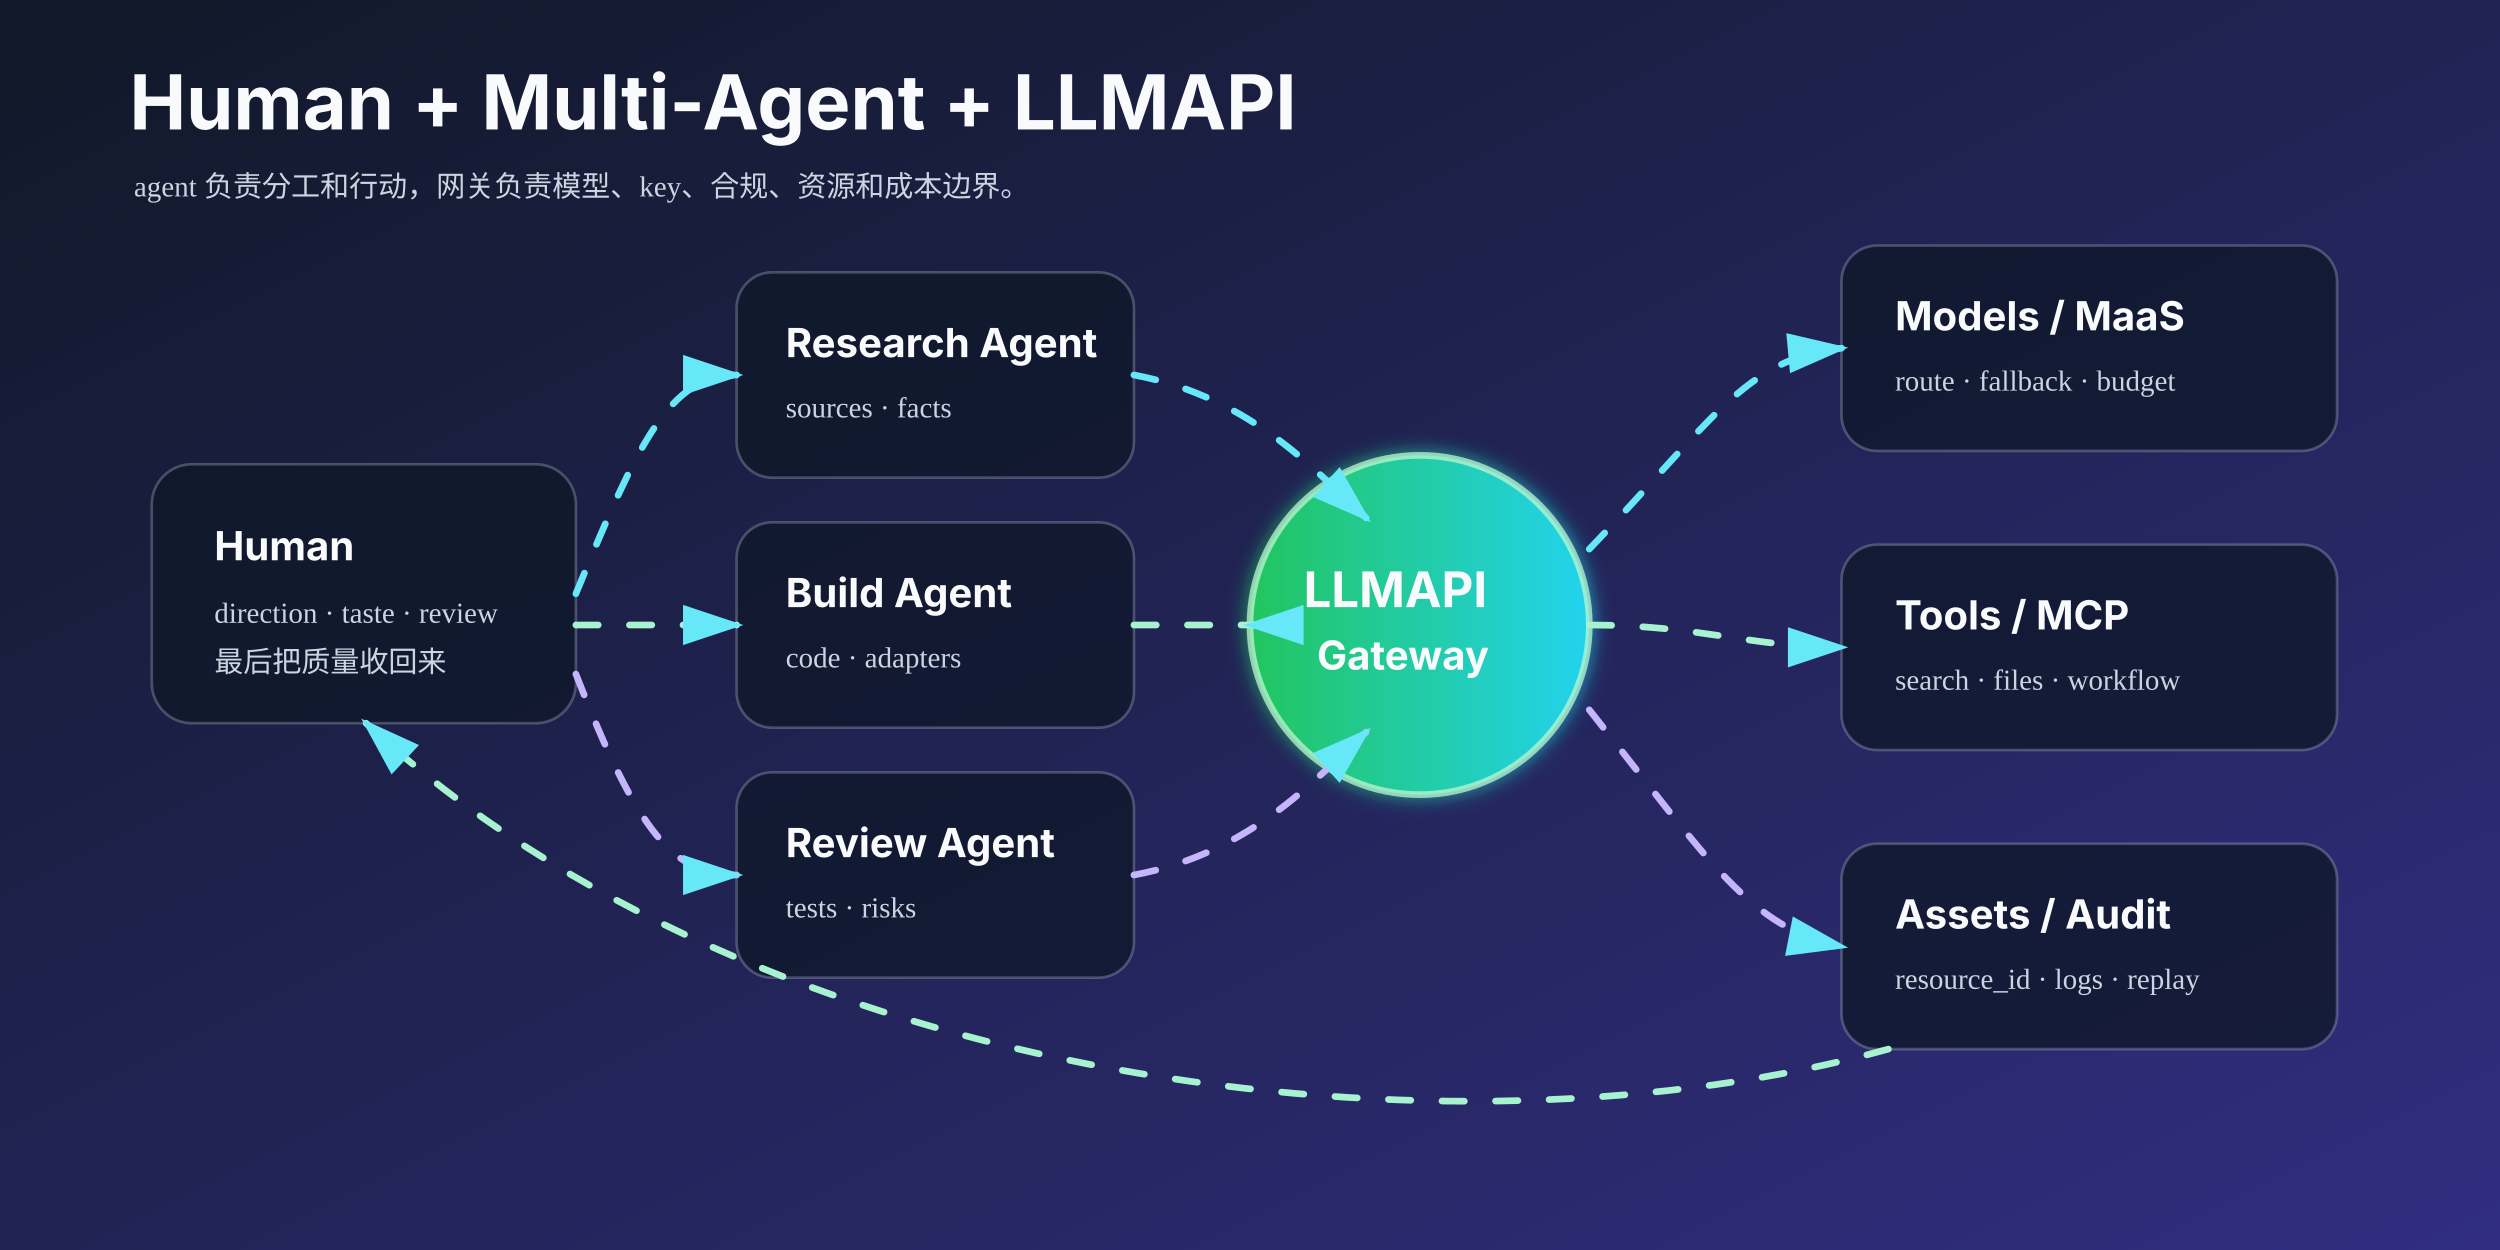
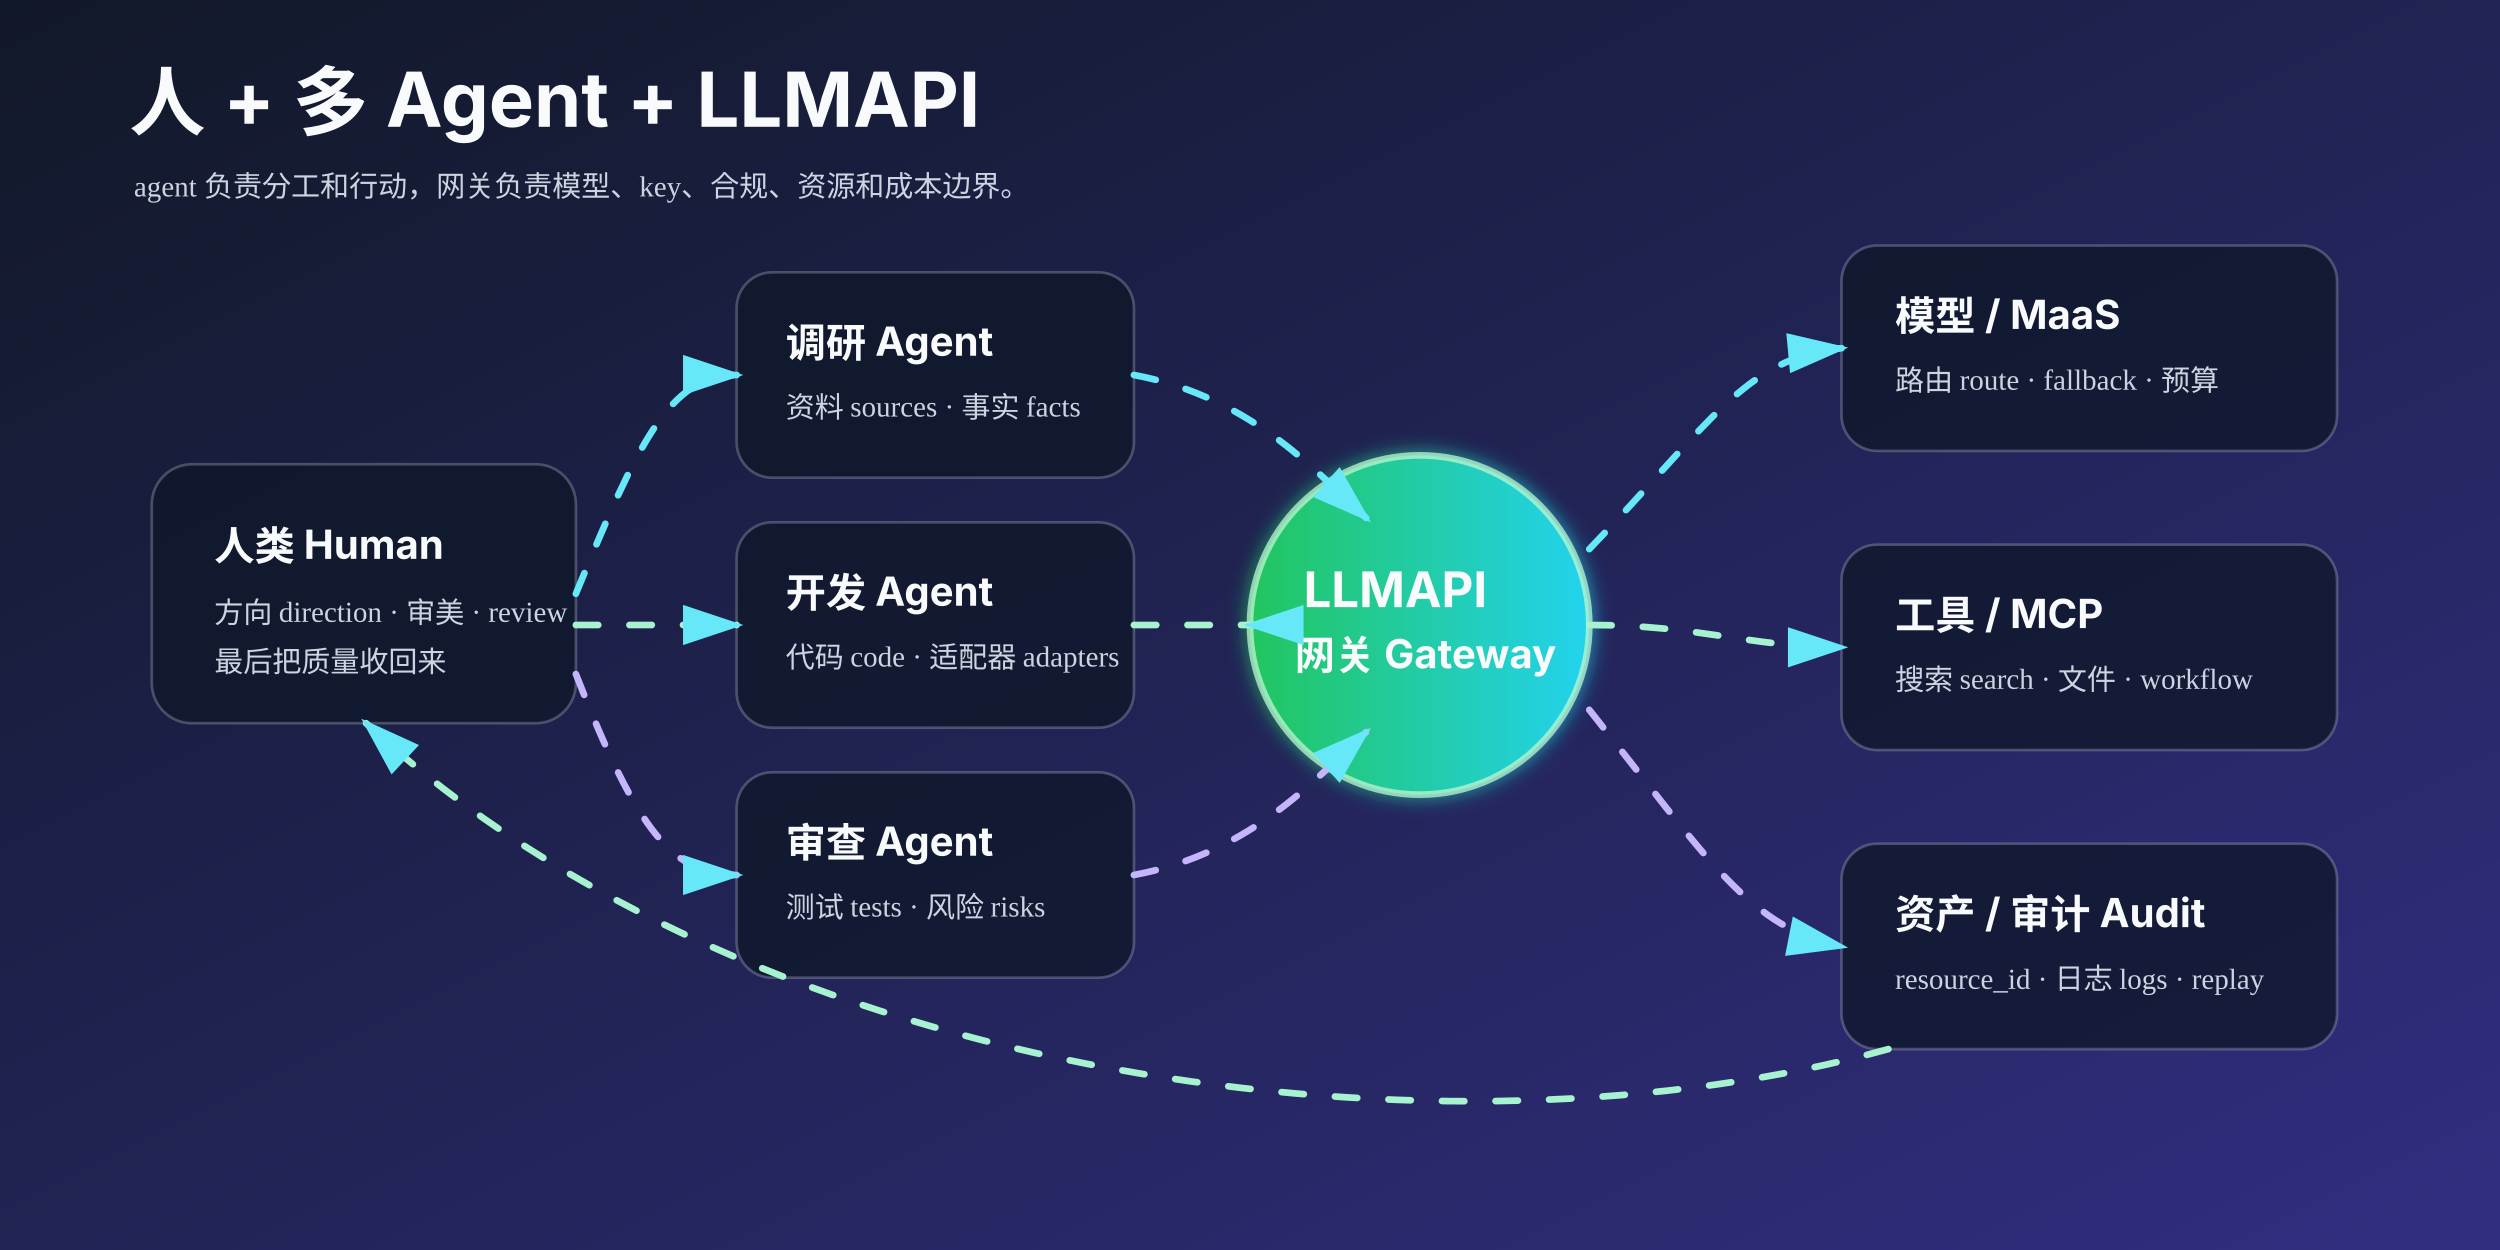
<svg xmlns="http://www.w3.org/2000/svg" viewBox="0 0 1120 560" role="img" aria-labelledby="title desc">
  <defs>
    <linearGradient id="bg" x1="0" y1="0" x2="1" y2="1">
      <stop offset="0%" stop-color="#111827" />
      <stop offset="100%" stop-color="#312e81" />
    </linearGradient>
    <linearGradient id="hub" x1="0" x2="1">
      <stop offset="0%" stop-color="#22c55e" />
      <stop offset="100%" stop-color="#22d3ee" />
    </linearGradient>
    <filter id="glow" x="-30%" y="-30%" width="160%" height="160%">
      <feGaussianBlur stdDeviation="5" result="blur" />
      <feMerge>
        <feMergeNode in="blur" />
        <feMergeNode in="SourceGraphic" />
      </feMerge>
    </filter>
    <style>
      .bg { fill: url(#bg); }
      .card { fill: rgba(15,23,42,.78); stroke: rgba(203,213,225,.28); stroke-width: 1.2; }
      .hub { fill: url(#hub); filter: url(#glow); }
      .txt { font-family: ui-sans-serif, system-ui, -apple-system, BlinkMacSystemFont, "Segoe UI", sans-serif; fill: #f8fafc; font-weight: 750; font-size: 18px; }
      .sub { fill: #cbd5e1; font-size: 13px; font-weight: 500; }
      .line { fill: none; stroke: #67e8f9; stroke-width: 3; stroke-linecap: round; stroke-dasharray: 10 14; animation: dash 3.6s linear infinite; marker-end: url(#arrow); }
      .line2 { stroke: #a7f3d0; animation-duration: 4.5s; }
      .line3 { stroke: #c4b5fd; animation-duration: 5.2s; }
      .pulse { fill: none; stroke: #bbf7d0; stroke-width: 3; opacity: .75; animation: pulse 2.8s ease-out infinite; }
      @keyframes dash { to { stroke-dashoffset: -96; } }
      @keyframes pulse { 0% { r: 74; opacity: .5; } 100% { r: 132; opacity: 0; } }
    </style>
    <marker id="arrow" markerWidth="10" markerHeight="10" refX="8" refY="3" orient="auto" markerUnits="strokeWidth">
      <path d="M0,0 L0,6 L9,3 z" fill="#67e8f9" />
    </marker>
  </defs>
  <rect class="bg" width="1120" height="560" />
-   <text x="58" y="58" class="txt" style="font-size:34px">Human + Multi-Agent + LLMAPI</text>
+   <text x="58" y="58" class="txt" style="font-size:34px">人 + 多 Agent + LLMAPI</text>
  <text x="60" y="88" class="sub">agent 负责分工和行动，网关负责模型、key、合规、资源和成本边界。</text>
  <g transform="translate(68 208)">
    <rect class="card" width="190" height="116" rx="18" />
-     <text x="28" y="43" class="txt">Human</text>
-     <text x="28" y="71" class="sub">direction · taste · review</text>
+     <text x="28" y="43" class="txt">人类 Human</text>
+     <text x="28" y="71" class="sub">方向 direction · 审美 · review</text>
    <text x="28" y="93" class="sub">最后把质量收回来</text>
  </g>
  <g transform="translate(330 122)">
    <rect class="card" width="178" height="92" rx="16" />
-     <text x="22" y="38" class="txt">Research Agent</text>
-     <text x="22" y="65" class="sub">sources · facts</text>
+     <text x="22" y="38" class="txt">调研 Agent</text>
+     <text x="22" y="65" class="sub">资料 sources · 事实 facts</text>
  </g>
  <g transform="translate(330 234)">
    <rect class="card" width="178" height="92" rx="16" />
-     <text x="22" y="38" class="txt">Build Agent</text>
-     <text x="22" y="65" class="sub">code · adapters</text>
+     <text x="22" y="38" class="txt">开发 Agent</text>
+     <text x="22" y="65" class="sub">代码 code · 适配器 adapters</text>
  </g>
  <g transform="translate(330 346)">
    <rect class="card" width="178" height="92" rx="16" />
-     <text x="22" y="38" class="txt">Review Agent</text>
-     <text x="22" y="65" class="sub">tests · risks</text>
+     <text x="22" y="38" class="txt">审查 Agent</text>
+     <text x="22" y="65" class="sub">测试 tests · 风险 risks</text>
  </g>
  <circle cx="636" cy="280" r="76" class="hub" />
  <circle cx="636" cy="280" r="76" class="pulse" />
  <text x="584" y="272" class="txt" style="font-size:22px">LLMAPI</text>
-   <text x="590" y="300" class="txt" style="font-size:18px">Gateway</text>
+   <text x="580" y="300" class="txt" style="font-size:18px">网关 Gateway</text>
  <g transform="translate(825 110)">
    <rect class="card" width="222" height="92" rx="16" />
-     <text x="24" y="38" class="txt">Models / MaaS</text>
-     <text x="24" y="65" class="sub">route · fallback · budget</text>
+     <text x="24" y="38" class="txt">模型 / MaaS</text>
+     <text x="24" y="65" class="sub">路由 route · fallback · 预算</text>
  </g>
  <g transform="translate(825 244)">
    <rect class="card" width="222" height="92" rx="16" />
-     <text x="24" y="38" class="txt">Tools / MCP</text>
-     <text x="24" y="65" class="sub">search · files · workflow</text>
+     <text x="24" y="38" class="txt">工具 / MCP</text>
+     <text x="24" y="65" class="sub">搜索 search · 文件 · workflow</text>
  </g>
  <g transform="translate(825 378)">
    <rect class="card" width="222" height="92" rx="16" />
-     <text x="24" y="38" class="txt">Assets / Audit</text>
-     <text x="24" y="65" class="sub">resource_id · logs · replay</text>
+     <text x="24" y="38" class="txt">资产 / 审计 Audit</text>
+     <text x="24" y="65" class="sub">resource_id · 日志 logs · replay</text>
  </g>
  <path class="line" d="M258 266 C286 198 300 168 330 168" />
  <path class="line line2" d="M258 280 C292 280 300 280 330 280" />
  <path class="line line3" d="M258 302 C286 374 302 392 330 392" />
  <path class="line" d="M508 168 C562 178 592 214 612 232" />
  <path class="line line2" d="M508 280 C552 280 574 280 560 280" />
  <path class="line line3" d="M508 392 C562 382 592 346 612 328" />
  <path class="line" d="M712 246 C766 190 782 160 825 156" />
  <path class="line line2" d="M712 280 C762 280 784 290 825 290" />
  <path class="line line3" d="M712 318 C766 386 784 416 825 424" />
  <path class="line line2" d="M846 470 C652 524 340 488 164 324" />
</svg>
